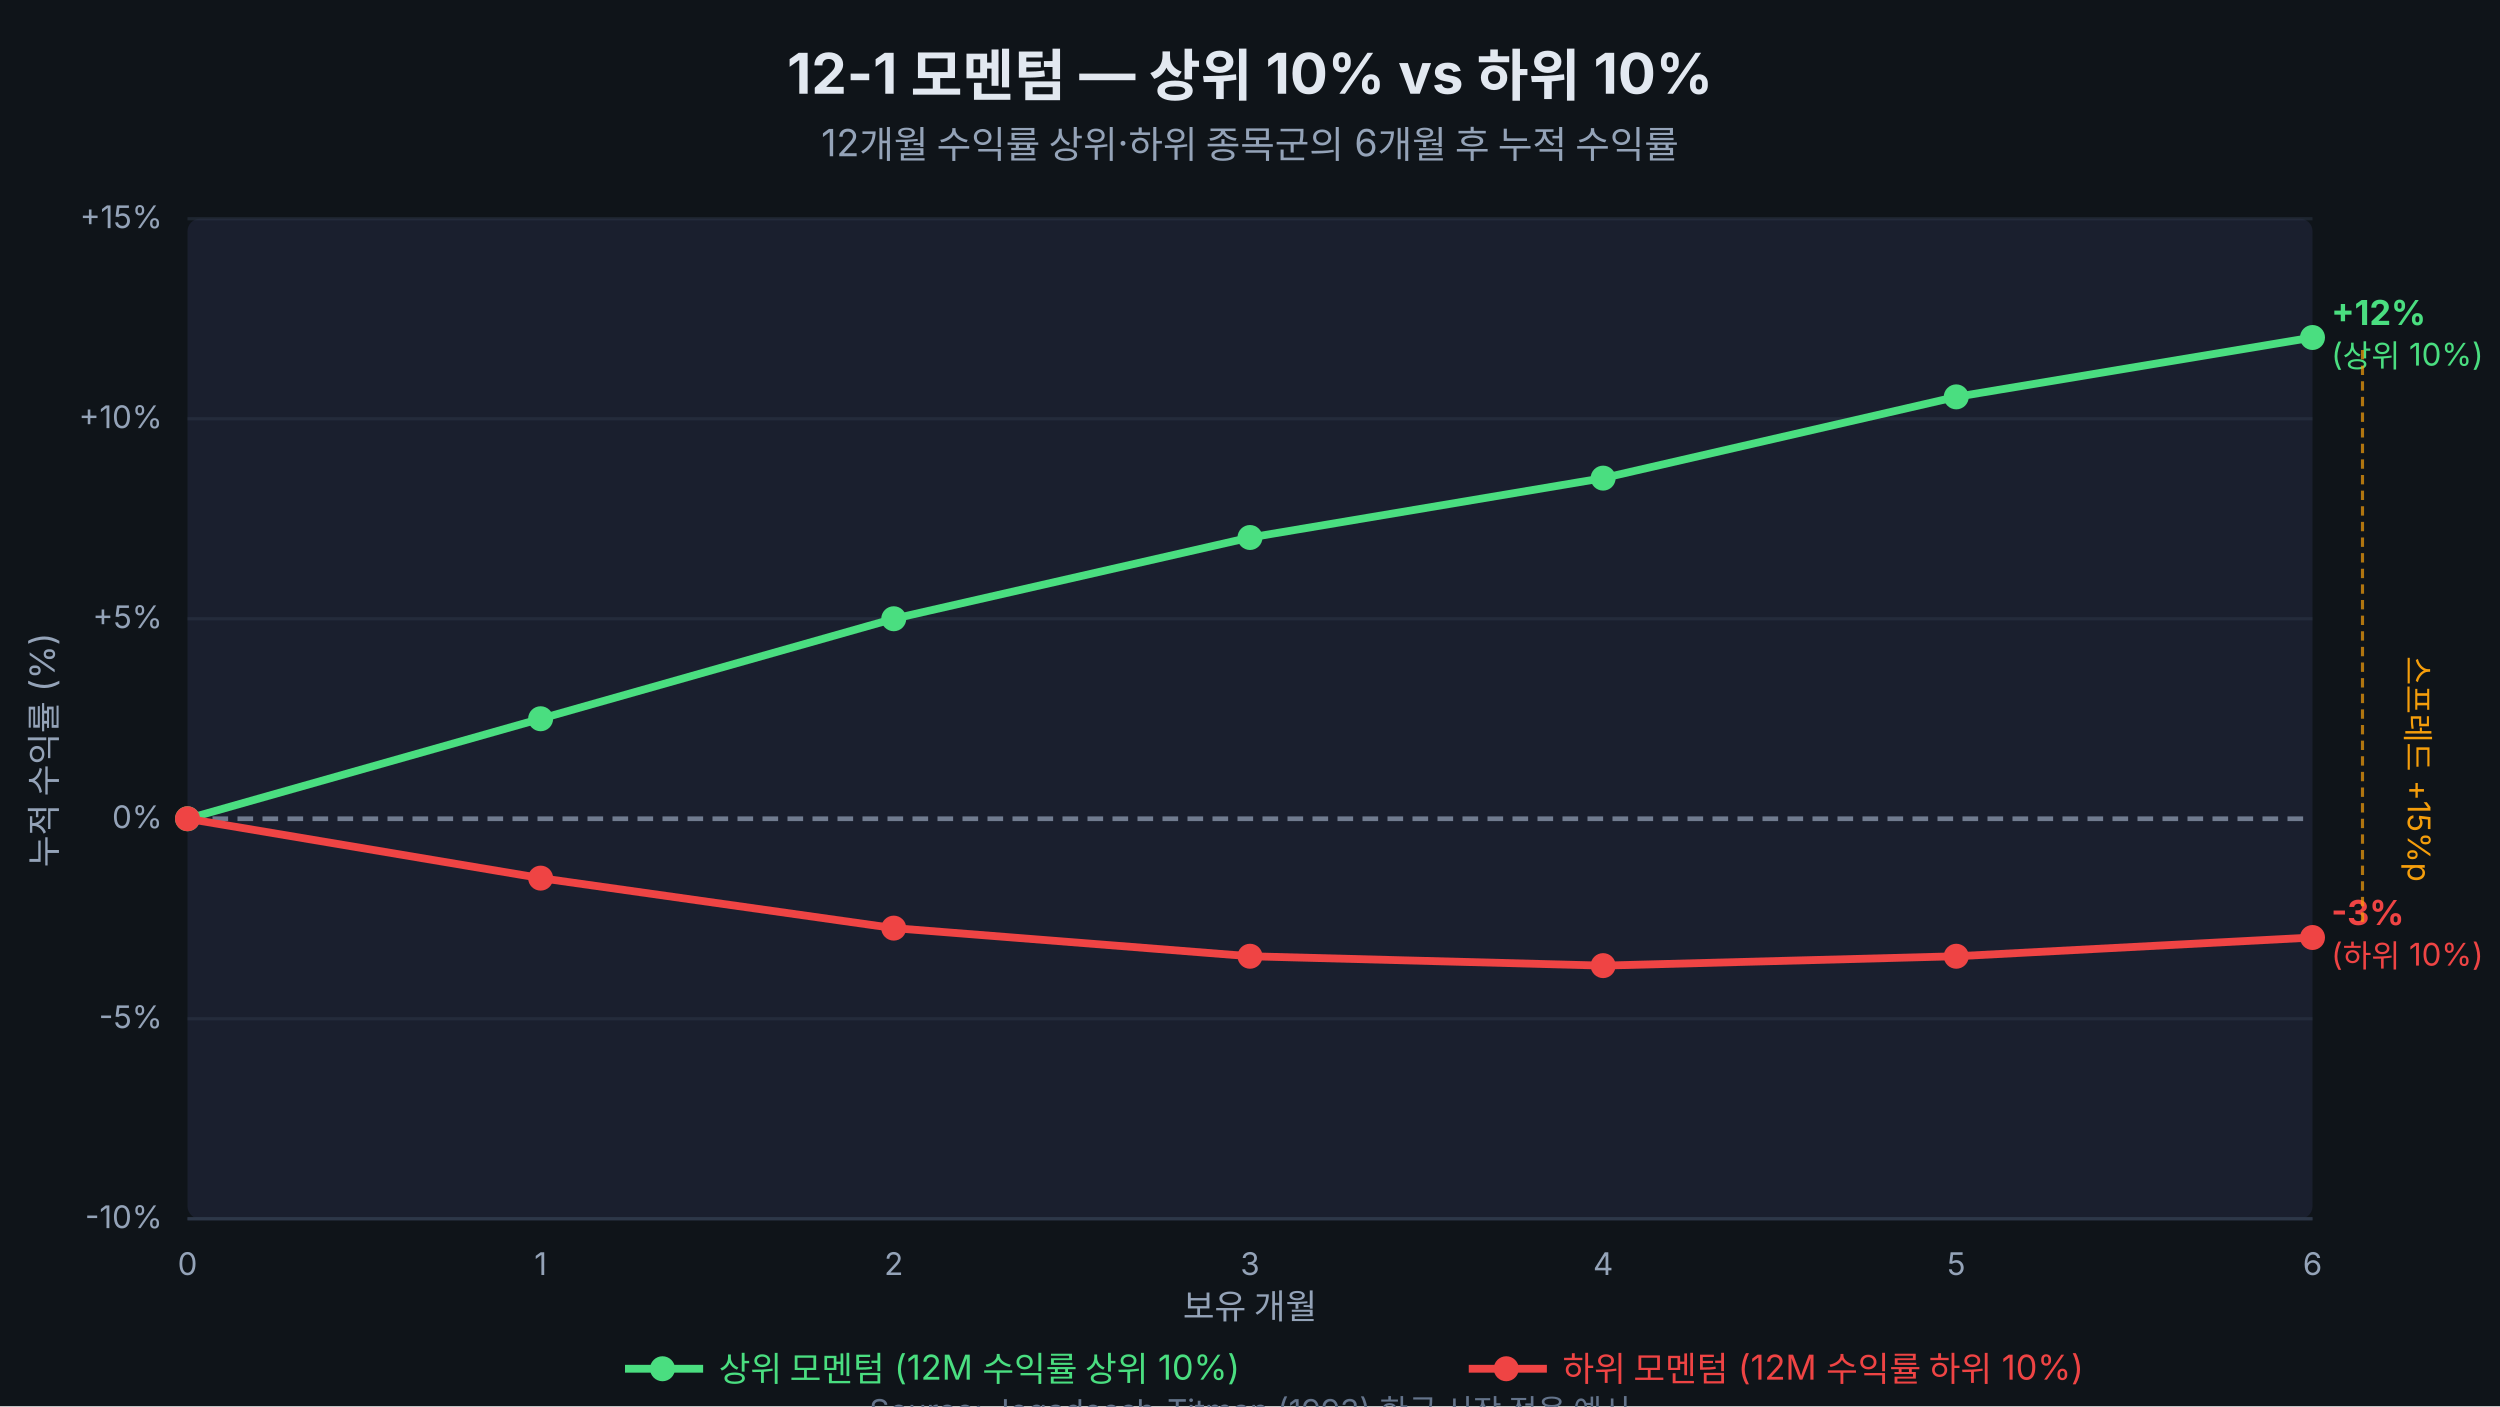
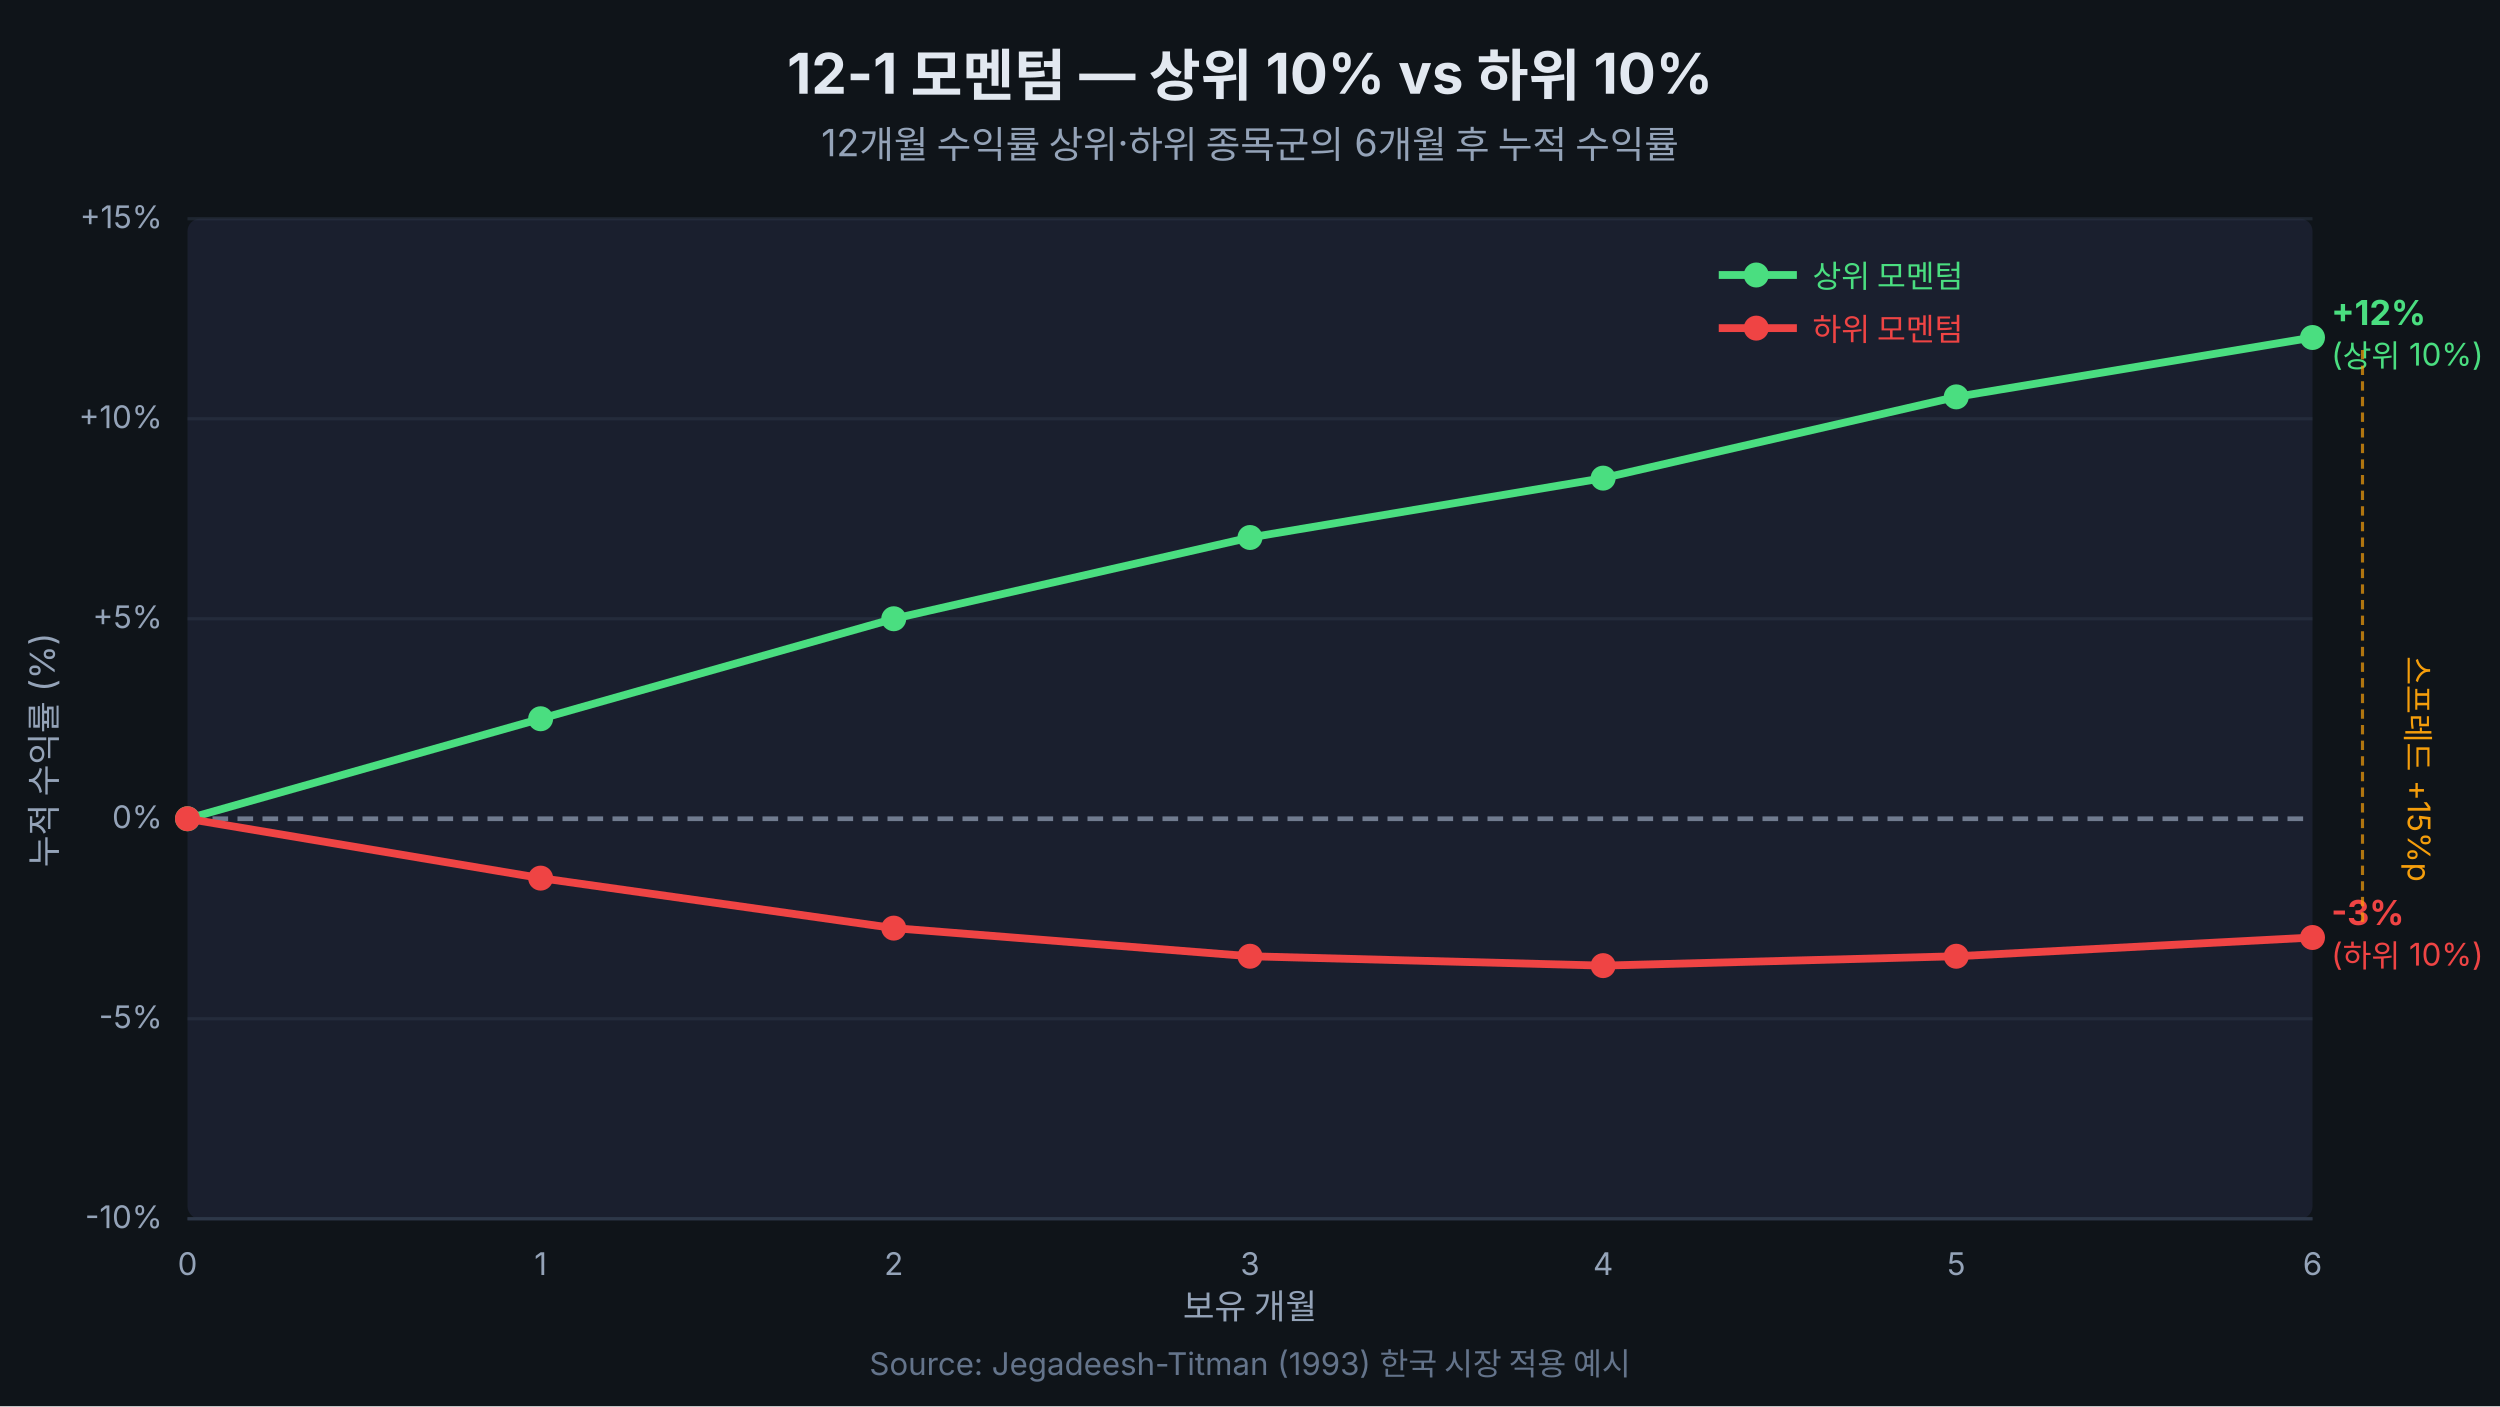
<svg xmlns="http://www.w3.org/2000/svg" viewBox="0 0 800 450" font-family="system-ui, -apple-system, sans-serif">
  <rect width="800" height="450" fill="#0f1419" />
  <text x="400" y="30" text-anchor="middle" font-size="18" fill="#e2e8f0" font-weight="bold">12-1 모멘텀 — 상위 10% vs 하위 10%</text>
  <text x="400" y="50" text-anchor="middle" font-size="12" fill="#94a3b8">12개월 수익률 상위·하위 종목군의 6개월 후 누적 수익률</text>
  <rect x="60" y="70" width="680" height="320" fill="#1a1f2e" rx="4" />
  <line x1="60" y1="70" x2="740" y2="70" stroke="#2d3748" stroke-width="1" opacity="0.5" />
  <line x1="60" y1="134" x2="740" y2="134" stroke="#2d3748" stroke-width="1" opacity="0.5" />
  <line x1="60" y1="198" x2="740" y2="198" stroke="#2d3748" stroke-width="1" opacity="0.5" />
  <line x1="60" y1="326" x2="740" y2="326" stroke="#2d3748" stroke-width="1" opacity="0.5" />
  <line x1="60" y1="390" x2="740" y2="390" stroke="#2d3748" stroke-width="1" opacity="0.5" />
  <text x="52" y="73" text-anchor="end" font-size="10" fill="#94a3b8">+15%</text>
  <text x="52" y="137" text-anchor="end" font-size="10" fill="#94a3b8">+10%</text>
  <text x="52" y="201" text-anchor="end" font-size="10" fill="#94a3b8">+5%</text>
  <text x="52" y="265" text-anchor="end" font-size="10" fill="#94a3b8">0%</text>
  <text x="52" y="329" text-anchor="end" font-size="10" fill="#94a3b8">-5%</text>
  <text x="52" y="393" text-anchor="end" font-size="10" fill="#94a3b8">-10%</text>
  <text x="18" y="240" text-anchor="middle" font-size="11" fill="#94a3b8" transform="rotate(-90, 18, 240)">누적 수익률 (%)</text>
  <line x1="60" y1="262" x2="740" y2="262" stroke="#94a3b8" stroke-width="1.5" stroke-dasharray="5,3" opacity="0.7" />
  <polyline points="60,262 173,230 286,198 400,172 513,153 626,127 740,108" fill="none" stroke="#4ade80" stroke-width="2.5" stroke-linejoin="round" stroke-linecap="round" />
  <circle cx="60" cy="262" r="4" fill="#4ade80" />
  <circle cx="173" cy="230" r="4" fill="#4ade80" />
  <circle cx="286" cy="198" r="4" fill="#4ade80" />
  <circle cx="400" cy="172" r="4" fill="#4ade80" />
  <circle cx="513" cy="153" r="4" fill="#4ade80" />
  <circle cx="626" cy="127" r="4" fill="#4ade80" />
  <circle cx="740" cy="108" r="4" fill="#4ade80" />
  <text x="746" y="104" font-size="11" fill="#4ade80" font-weight="bold">+12%</text>
  <text x="746" y="117" font-size="10" fill="#4ade80">(상위 10%)</text>
  <polyline points="60,262 173,281 286,297 400,306 513,309 626,306 740,300" fill="none" stroke="#ef4444" stroke-width="2.5" stroke-linejoin="round" stroke-linecap="round" />
  <circle cx="60" cy="262" r="4" fill="#ef4444" />
  <circle cx="173" cy="281" r="4" fill="#ef4444" />
  <circle cx="286" cy="297" r="4" fill="#ef4444" />
  <circle cx="400" cy="306" r="4" fill="#ef4444" />
  <circle cx="513" cy="309" r="4" fill="#ef4444" />
  <circle cx="626" cy="306" r="4" fill="#ef4444" />
  <circle cx="740" cy="300" r="4" fill="#ef4444" />
  <text x="746" y="296" font-size="11" fill="#ef4444" font-weight="bold">-3%</text>
  <text x="746" y="309" font-size="10" fill="#ef4444">(하위 10%)</text>
  <line x1="756" y1="112" x2="756" y2="296" stroke="#f59e0b" stroke-width="1" stroke-dasharray="3,2" opacity="0.7" />
  <text x="770" y="210" font-size="10" fill="#f59e0b" transform="rotate(90, 770, 210)">스프레드 +15%p</text>
  <line x1="60" y1="390" x2="740" y2="390" stroke="#2d3748" stroke-width="1" />
  <text x="60" y="408" text-anchor="middle" font-size="10" fill="#94a3b8">0</text>
  <text x="173" y="408" text-anchor="middle" font-size="10" fill="#94a3b8">1</text>
  <text x="286" y="408" text-anchor="middle" font-size="10" fill="#94a3b8">2</text>
  <text x="400" y="408" text-anchor="middle" font-size="10" fill="#94a3b8">3</text>
  <text x="513" y="408" text-anchor="middle" font-size="10" fill="#94a3b8">4</text>
  <text x="626" y="408" text-anchor="middle" font-size="10" fill="#94a3b8">5</text>
  <text x="740" y="408" text-anchor="middle" font-size="10" fill="#94a3b8">6</text>
  <text x="400" y="422" text-anchor="middle" font-size="11" fill="#94a3b8">보유 개월</text>
-   <line x1="200" y1="438" x2="225" y2="438" stroke="#4ade80" stroke-width="2.5" />
-   <circle cx="212" cy="438" r="4" fill="#4ade80" />
-   <text x="230" y="442" font-size="11" fill="#4ade80">상위 모멘텀 (12M 수익률 상위 10%)</text>
-   <line x1="470" y1="438" x2="495" y2="438" stroke="#ef4444" stroke-width="2.5" />
-   <circle cx="482" cy="438" r="4" fill="#ef4444" />
-   <text x="500" y="442" font-size="11" fill="#ef4444">하위 모멘텀 (12M 수익률 하위 10%)</text>
-   <text x="400" y="455" text-anchor="middle" font-size="10" fill="#64748b">Source: Jegadeesh-Titman (1993) 한국 시장 적용 예시</text>
+   <line x1="550" y1="88" x2="575" y2="88" stroke="#4ade80" stroke-width="2.5" />
+   <circle cx="562" cy="88" r="4" fill="#4ade80" />
+   <text x="580" y="92" font-size="10" fill="#4ade80">상위 모멘텀</text>
+   <line x1="550" y1="105" x2="575" y2="105" stroke="#ef4444" stroke-width="2.5" />
+   <circle cx="562" cy="105" r="4" fill="#ef4444" />
+   <text x="580" y="109" font-size="10" fill="#ef4444">하위 모멘텀</text>
+   <text x="400" y="440" text-anchor="middle" font-size="10" fill="#64748b">Source: Jegadeesh-Titman (1993) 한국 시장 적용 예시</text>
</svg>
